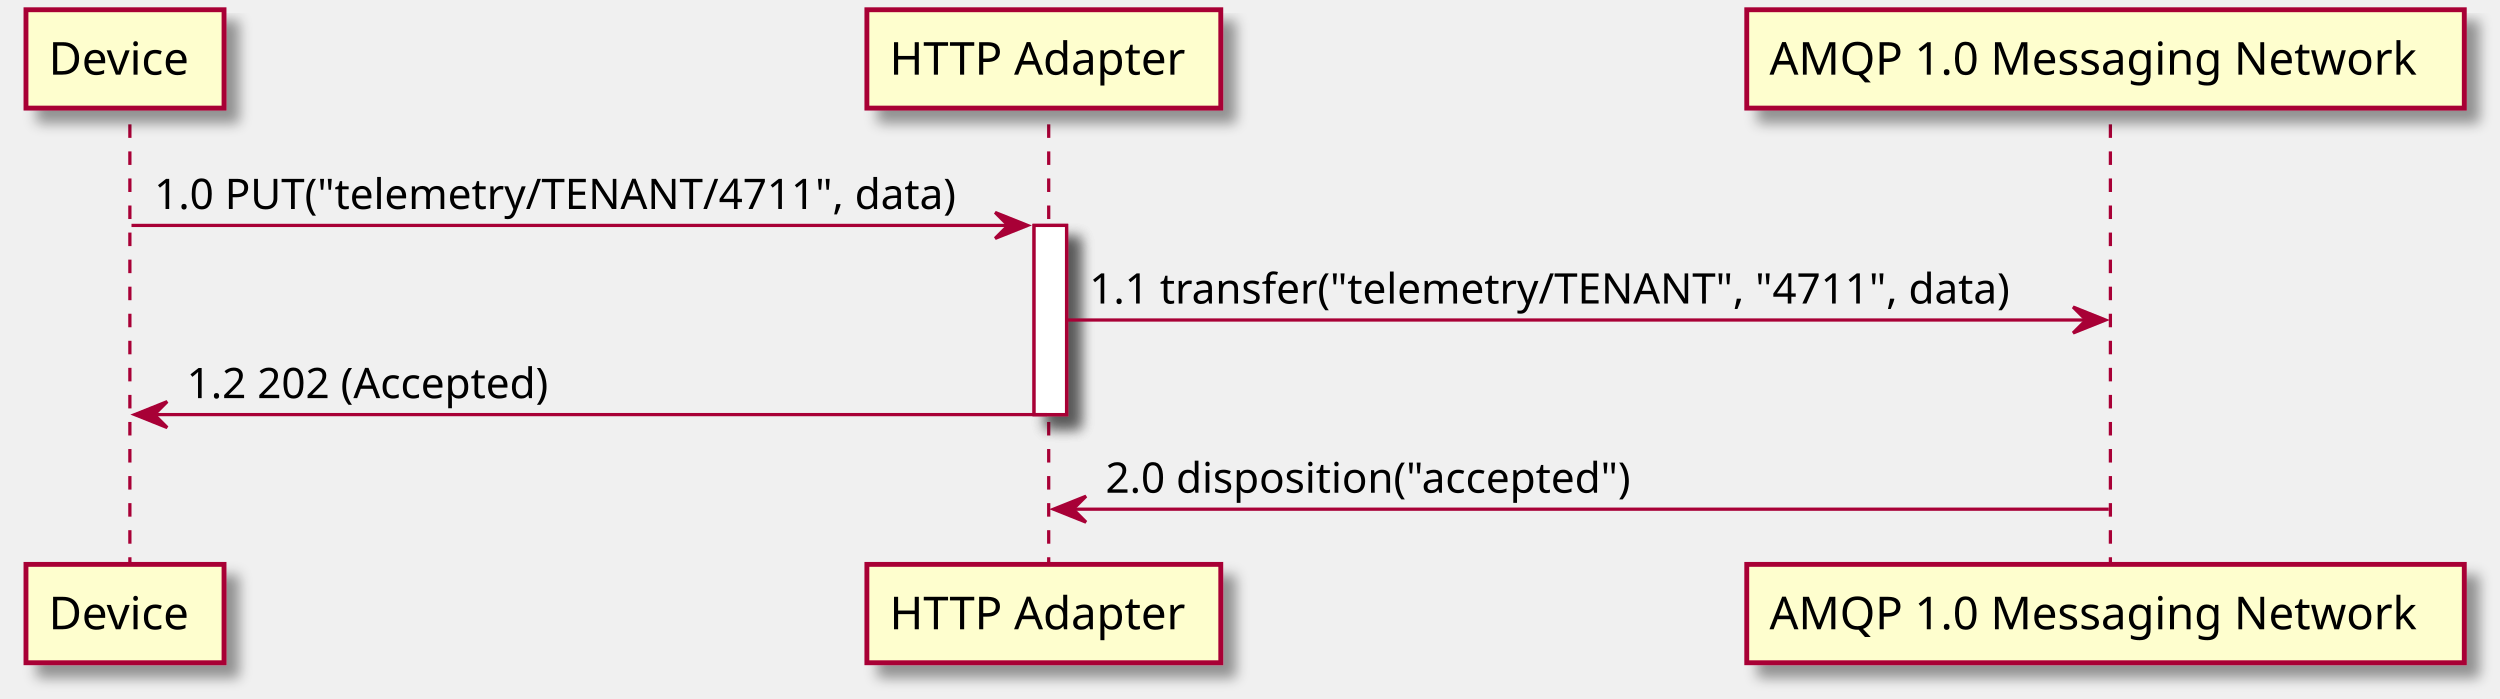
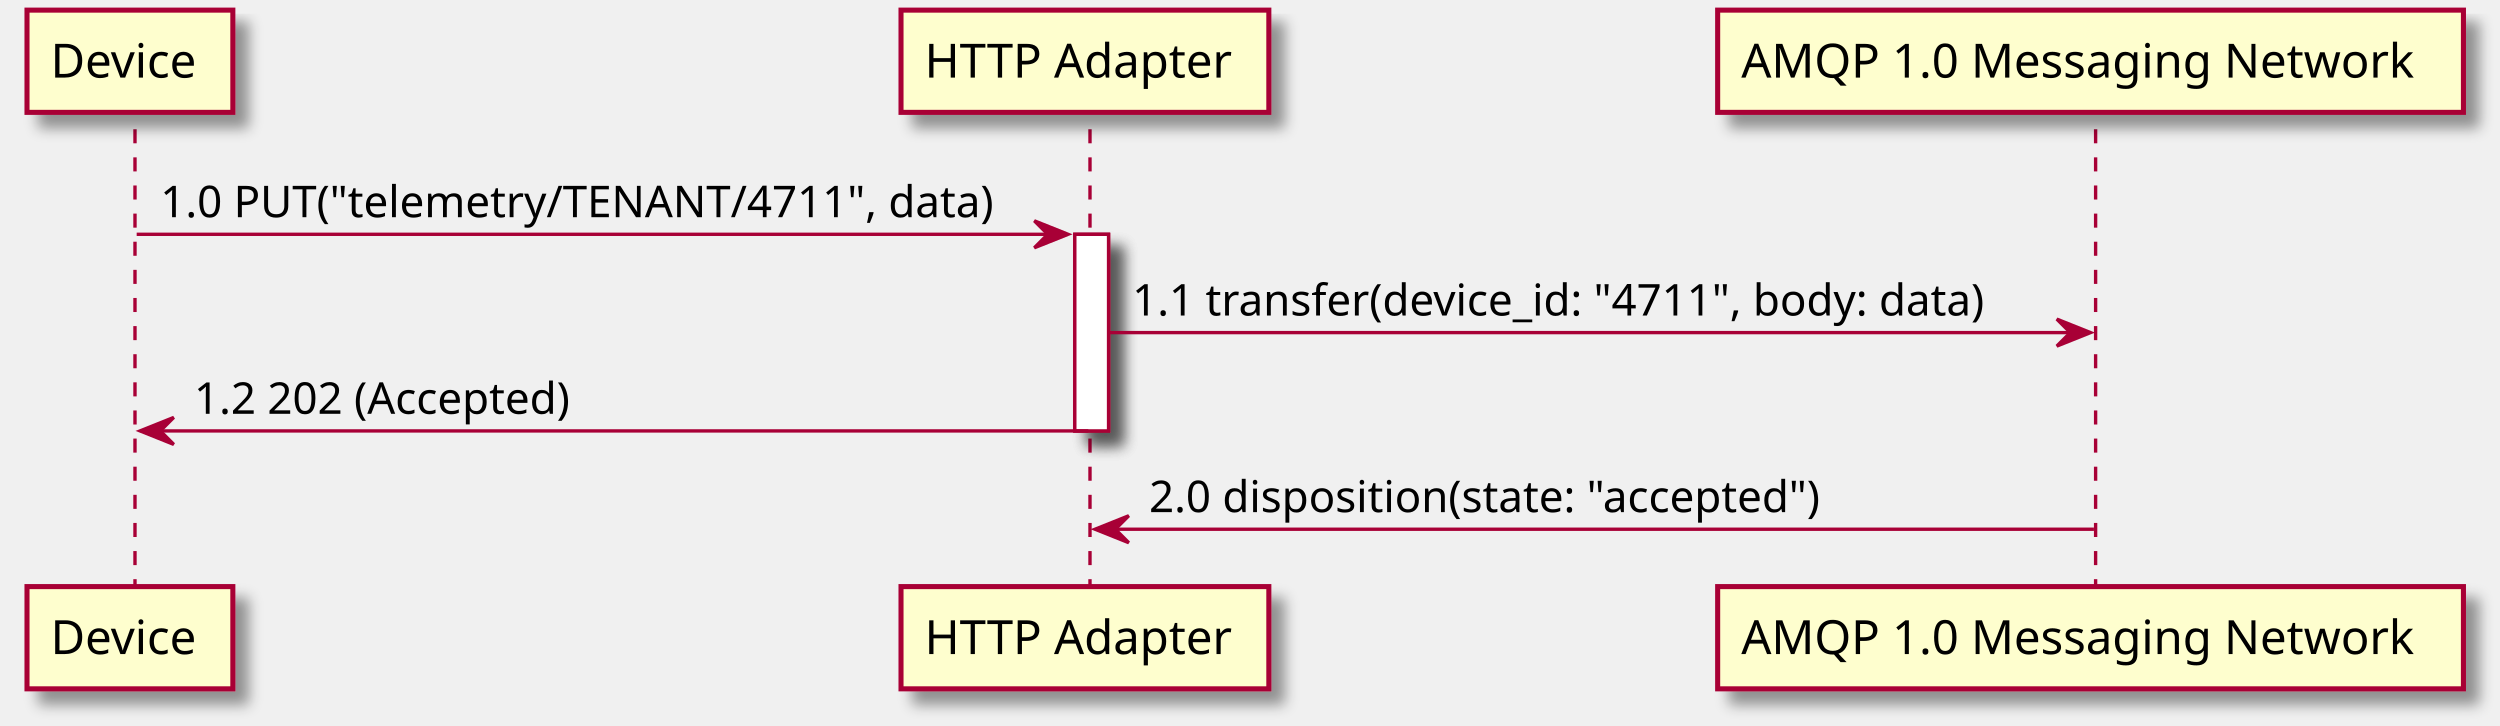
- <svg xmlns="http://www.w3.org/2000/svg" contentScriptType="application/ecmascript" contentStyleType="text/css" height="258px" preserveAspectRatio="none" style="width:924px;height:258px;" version="1.1" viewBox="0 0 924 258" width="924px" zoomAndPan="magnify">
+ <svg xmlns="http://www.w3.org/2000/svg" contentScriptType="application/ecmascript" contentStyleType="text/css" height="258px" preserveAspectRatio="none" style="width:889px;height:258px;" version="1.1" viewBox="0 0 889 258" width="889.2px" zoomAndPan="magnify">
  <defs>
-     <filter height="300%" id="f197raocj8aukz" width="300%" x="-1" y="-1">
+     <filter height="300%" id="fu25wuvvfg960" width="300%" x="-1" y="-1">
      <feGaussianBlur result="blurOut" stdDeviation="2.4" />
      <feColorMatrix in="blurOut" result="blurOut2" type="matrix" values="0 0 0 0 0 0 0 0 0 0 0 0 0 0 0 0 0 0 .4 0" />
      <feOffset dx="4.8" dy="4.8" in="blurOut2" result="blurOut3" />
      <feBlend in="SourceGraphic" in2="blurOut3" mode="normal" />
    </filter>
  </defs>
  <g>
-     <rect fill="#FFFFFF" filter="url(#f197raocj8aukz)" height="69.919" style="stroke: #A80036; stroke-width: 1.2;" width="12" x="382.2" y="83.316" />
+     <rect fill="#FFFFFF" filter="url(#fu25wuvvfg960)" height="69.919" style="stroke: #A80036; stroke-width: 1.2;" width="12" x="382.2" y="83.316" />
    <line style="stroke: #A80036; stroke-width: 1.2; stroke-dasharray: 5.0,5.0;" x1="48" x2="48" y1="45.956" y2="209.794" />
    <line style="stroke: #A80036; stroke-width: 1.2; stroke-dasharray: 5.0,5.0;" x1="387.6" x2="387.6" y1="45.956" y2="209.794" />
-     <line style="stroke: #A80036; stroke-width: 1.2; stroke-dasharray: 5.0,5.0;" x1="780" x2="780" y1="45.956" y2="209.794" />
-     <rect fill="#FEFECE" filter="url(#f197raocj8aukz)" height="36.356" style="stroke: #A80036; stroke-width: 1.8;" width="73.2" x="9.6" y="3.6" />
+     <line style="stroke: #A80036; stroke-width: 1.2; stroke-dasharray: 5.0,5.0;" x1="745.2" x2="745.2" y1="45.956" y2="209.794" />
+     <rect fill="#FEFECE" filter="url(#fu25wuvvfg960)" height="36.356" style="stroke: #A80036; stroke-width: 1.8;" width="73.2" x="9.6" y="3.6" />
    <text fill="#000000" font-family="sans-serif" font-size="16.8" lengthAdjust="spacingAndGlyphs" textLength="56.4" x="18" y="27.594">Device</text>
-     <rect fill="#FEFECE" filter="url(#f197raocj8aukz)" height="36.356" style="stroke: #A80036; stroke-width: 1.8;" width="73.2" x="9.6" y="208.594" />
+     <rect fill="#FEFECE" filter="url(#fu25wuvvfg960)" height="36.356" style="stroke: #A80036; stroke-width: 1.8;" width="73.2" x="9.6" y="208.594" />
    <text fill="#000000" font-family="sans-serif" font-size="16.8" lengthAdjust="spacingAndGlyphs" textLength="56.4" x="18" y="232.588">Device</text>
-     <rect fill="#FEFECE" filter="url(#f197raocj8aukz)" height="36.356" style="stroke: #A80036; stroke-width: 1.8;" width="130.8" x="320.4" y="3.6" />
+     <rect fill="#FEFECE" filter="url(#fu25wuvvfg960)" height="36.356" style="stroke: #A80036; stroke-width: 1.8;" width="130.8" x="320.4" y="3.6" />
    <text fill="#000000" font-family="sans-serif" font-size="16.8" lengthAdjust="spacingAndGlyphs" textLength="114" x="328.8" y="27.594">HTTP Adapter</text>
-     <rect fill="#FEFECE" filter="url(#f197raocj8aukz)" height="36.356" style="stroke: #A80036; stroke-width: 1.8;" width="130.8" x="320.4" y="208.594" />
+     <rect fill="#FEFECE" filter="url(#fu25wuvvfg960)" height="36.356" style="stroke: #A80036; stroke-width: 1.8;" width="130.8" x="320.4" y="208.594" />
    <text fill="#000000" font-family="sans-serif" font-size="16.8" lengthAdjust="spacingAndGlyphs" textLength="114" x="328.8" y="232.588">HTTP Adapter</text>
-     <rect fill="#FEFECE" filter="url(#f197raocj8aukz)" height="36.356" style="stroke: #A80036; stroke-width: 1.8;" width="265.2" x="645.6" y="3.6" />
-     <text fill="#000000" font-family="sans-serif" font-size="16.8" lengthAdjust="spacingAndGlyphs" textLength="248.4" x="654" y="27.594">AMQP 1.0 Messaging Network</text>
-     <rect fill="#FEFECE" filter="url(#f197raocj8aukz)" height="36.356" style="stroke: #A80036; stroke-width: 1.8;" width="265.2" x="645.6" y="208.594" />
-     <text fill="#000000" font-family="sans-serif" font-size="16.8" lengthAdjust="spacingAndGlyphs" textLength="248.4" x="654" y="232.588">AMQP 1.0 Messaging Network</text>
-     <rect fill="#FFFFFF" filter="url(#f197raocj8aukz)" height="69.919" style="stroke: #A80036; stroke-width: 1.2;" width="12" x="382.2" y="83.316" />
+     <rect fill="#FEFECE" filter="url(#fu25wuvvfg960)" height="36.356" style="stroke: #A80036; stroke-width: 1.8;" width="265.2" x="610.8" y="3.6" />
+     <text fill="#000000" font-family="sans-serif" font-size="16.8" lengthAdjust="spacingAndGlyphs" textLength="248.4" x="619.2" y="27.594">AMQP 1.0 Messaging Network</text>
+     <rect fill="#FEFECE" filter="url(#fu25wuvvfg960)" height="36.356" style="stroke: #A80036; stroke-width: 1.8;" width="265.2" x="610.8" y="208.594" />
+     <text fill="#000000" font-family="sans-serif" font-size="16.8" lengthAdjust="spacingAndGlyphs" textLength="248.4" x="619.2" y="232.588">AMQP 1.0 Messaging Network</text>
+     <rect fill="#FFFFFF" filter="url(#fu25wuvvfg960)" height="69.919" style="stroke: #A80036; stroke-width: 1.2;" width="12" x="382.2" y="83.316" />
    <polygon fill="#A80036" points="367.8,78.516,379.8,83.316,367.8,88.116,372.6,83.316" style="stroke: #A80036; stroke-width: 1.2;" />
    <line style="stroke: #A80036; stroke-width: 1.2;" x1="48.6" x2="375" y1="83.316" y2="83.316" />
    <text fill="#000000" font-family="sans-serif" font-size="15.6" lengthAdjust="spacingAndGlyphs" textLength="310.8" x="57" y="77.237">1.0 PUT("telemetry/TENANT/4711", data)</text>
-     <polygon fill="#A80036" points="766.2,113.475,778.2,118.275,766.2,123.075,771,118.275" style="stroke: #A80036; stroke-width: 1.2;" />
-     <line style="stroke: #A80036; stroke-width: 1.2;" x1="394.2" x2="773.4" y1="118.275" y2="118.275" />
-     <text fill="#000000" font-family="sans-serif" font-size="15.6" lengthAdjust="spacingAndGlyphs" textLength="357.6" x="402.6" y="112.196">1.1 transfer("telemetry/TENANT", "4711", data)</text>
+     <polygon fill="#A80036" points="731.4,113.475,743.4,118.275,731.4,123.075,736.2,118.275" style="stroke: #A80036; stroke-width: 1.2;" />
+     <line style="stroke: #A80036; stroke-width: 1.2;" x1="394.2" x2="738.6" y1="118.275" y2="118.275" />
+     <text fill="#000000" font-family="sans-serif" font-size="15.6" lengthAdjust="spacingAndGlyphs" textLength="322.8" x="402.6" y="112.196">1.1 transfer(device_id: "4711", body: data)</text>
    <polygon fill="#A80036" points="61.8,148.434,49.8,153.234,61.8,158.034,57,153.234" style="stroke: #A80036; stroke-width: 1.2;" />
    <line style="stroke: #A80036; stroke-width: 1.2;" x1="54.6" x2="387" y1="153.234" y2="153.234" />
    <text fill="#000000" font-family="sans-serif" font-size="15.6" lengthAdjust="spacingAndGlyphs" textLength="146.4" x="69" y="147.155">1.2 202 (Accepted)</text>
    <polygon fill="#A80036" points="401.4,183.394,389.4,188.194,401.4,192.994,396.6,188.194" style="stroke: #A80036; stroke-width: 1.2;" />
-     <line style="stroke: #A80036; stroke-width: 1.2;" x1="394.2" x2="779.4" y1="188.194" y2="188.194" />
-     <text fill="#000000" font-family="sans-serif" font-size="15.6" lengthAdjust="spacingAndGlyphs" textLength="205.2" x="408.6" y="182.115">2.0 disposition("accepted")</text>
+     <line style="stroke: #A80036; stroke-width: 1.2;" x1="394.2" x2="744.6" y1="188.194" y2="188.194" />
+     <text fill="#000000" font-family="sans-serif" font-size="15.6" lengthAdjust="spacingAndGlyphs" textLength="254.4" x="408.6" y="182.115">2.0 disposition(state: "accepted")</text>
  </g>
</svg>
